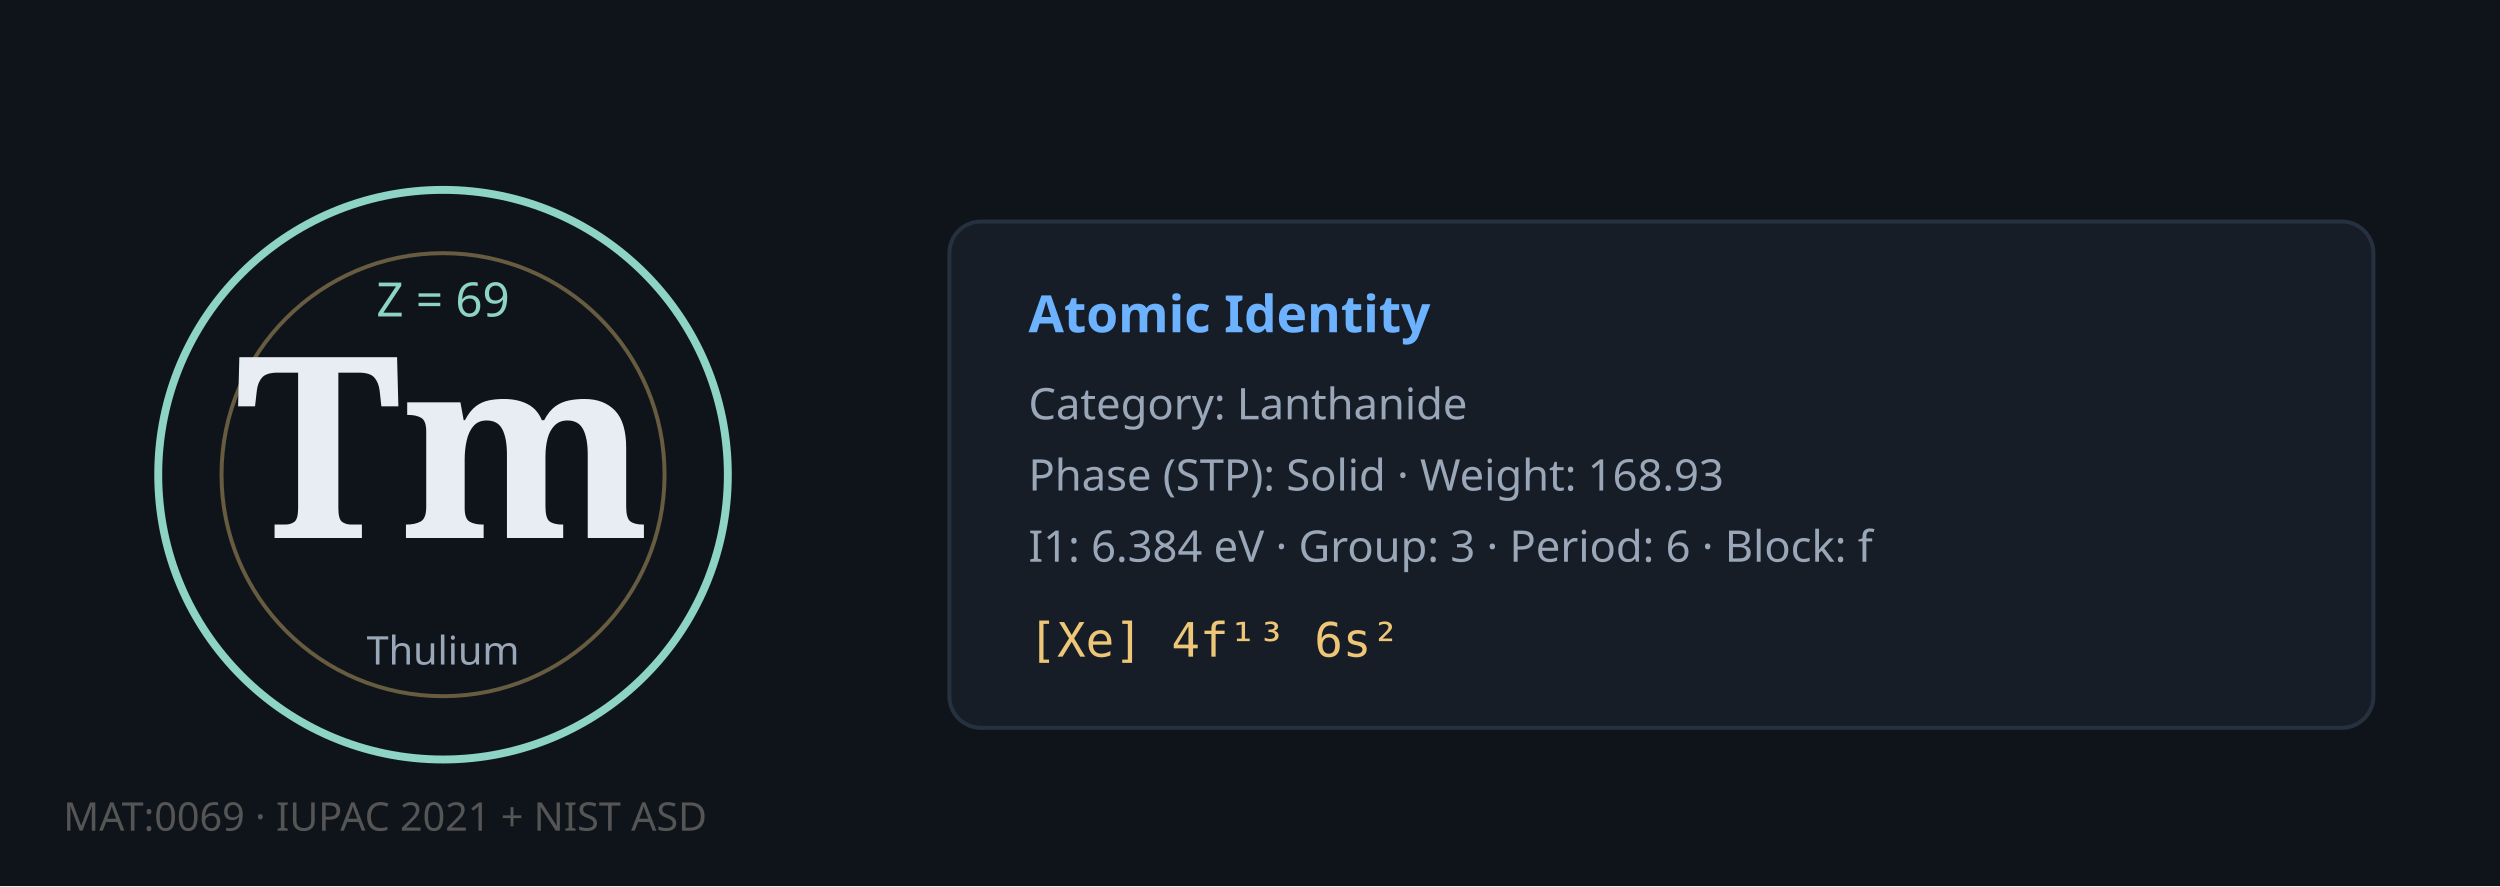
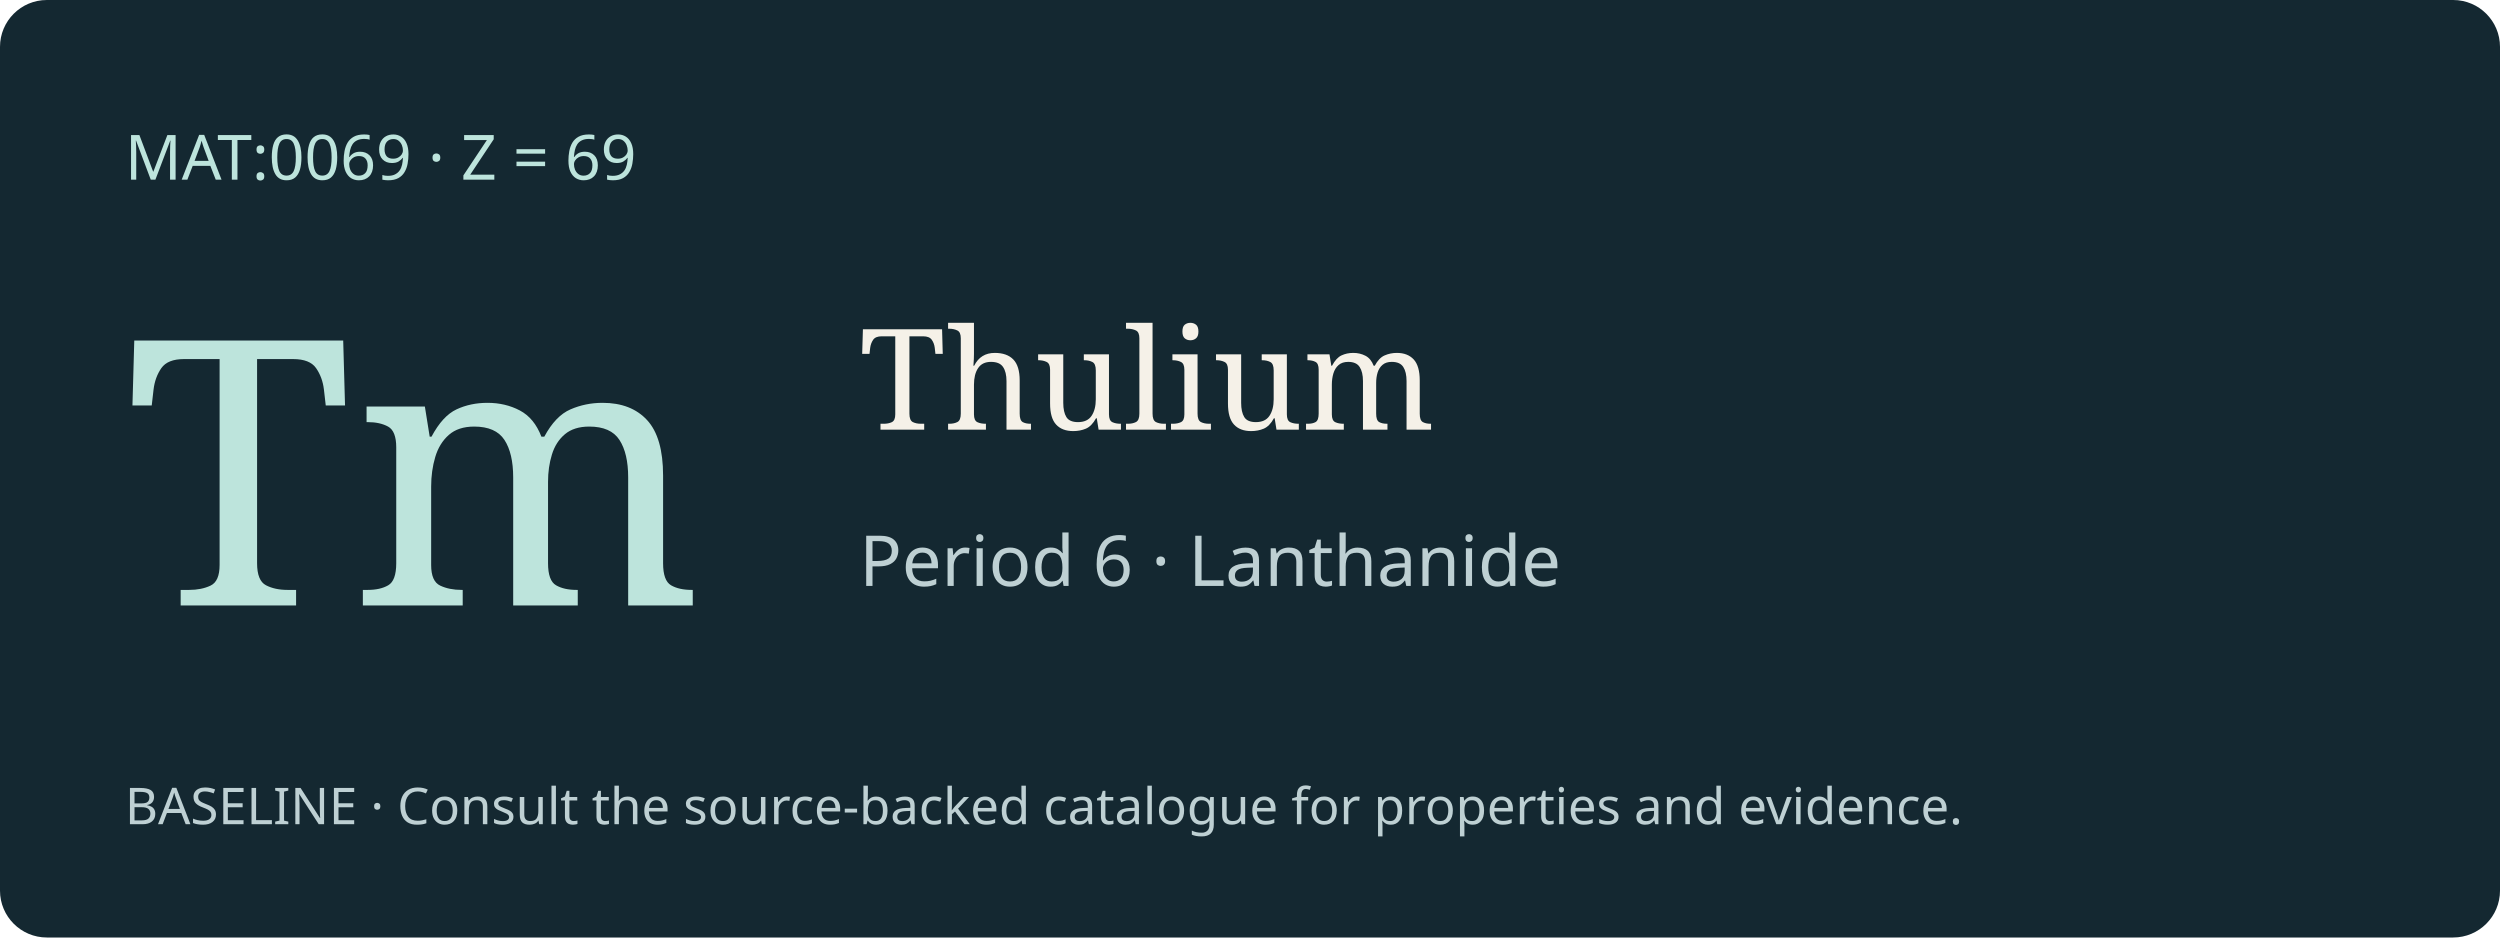
- <svg xmlns="http://www.w3.org/2000/svg" viewBox="0 0 632 224" width="632" height="224" role="img">
-   <rect width="632" height="224" fill="#0f141b" />
-   <circle cx="112" cy="120" r="72" fill="none" stroke="#8dd4c6" stroke-width="2" />
-   <circle cx="112" cy="120" r="56" fill="none" stroke="#edc777" stroke-width="1" opacity="0.4" />
-   <text x="112" y="80" text-anchor="middle" font-family="system-ui,sans-serif" font-size="12" fill="#8dd4c6">Z = 69</text>
-   <text x="112" y="136" text-anchor="middle" font-family="Georgia,serif" font-size="64" font-weight="700" fill="#e8edf3">Tm</text>
-   <text x="112" y="168" text-anchor="middle" font-family="system-ui,sans-serif" font-size="10" fill="#9aa7b8">Thulium</text>
-   <rect x="240" y="56" width="360" height="128" rx="8" fill="#161d27" stroke="#26313f" />
-   <text x="260" y="84" font-family="system-ui,sans-serif" font-size="13" font-weight="700" fill="#6cb2ff">Atomic Identity</text>
-   <text x="260" y="106" font-family="system-ui,sans-serif" font-size="11" fill="#9aa7b8">Category: Lanthanide</text>
-   <text x="260" y="124" font-family="system-ui,sans-serif" font-size="11" fill="#9aa7b8">Phase (STP): Solid  ·  Weight: 168.93</text>
-   <text x="260" y="142" font-family="system-ui,sans-serif" font-size="11" fill="#9aa7b8">I1: 6.384 eV  ·  Group: 3  ·  Period: 6  ·  Block: f</text>
-   <text x="260" y="166" font-family="Consolas,monospace" font-size="12" fill="#edc777">[Xe] 4f¹³ 6s²</text>
-   <text x="16" y="210" font-family="system-ui,sans-serif" font-size="10" fill="#555">MAT:0069 · IUPAC 2021 + NIST ASD</text>
+ <svg xmlns="http://www.w3.org/2000/svg" viewBox="0 0 640 240" role="img">
+   <rect width="640" height="240" rx="12" fill="#142831" />
+   <text x="32" y="46" fill="#bde4dc" font-family="sans-serif" font-size="16">MAT:0069 · Z = 69</text>
+   <text x="32" y="155" fill="#bde4dc" font-family="serif" font-size="95">Tm</text>
+   <text x="220" y="110" fill="#f5f1e8" font-family="serif" font-size="36">Thulium</text>
+   <text x="220" y="150" fill="#bed0d3" font-family="sans-serif" font-size="18">Period 6 · Lanthanide</text>
+   <text x="32" y="211" fill="#bed0d3" font-family="sans-serif" font-size="13">BASELINE · Consult the source-backed catalogue for properties and evidence.</text>
</svg>
